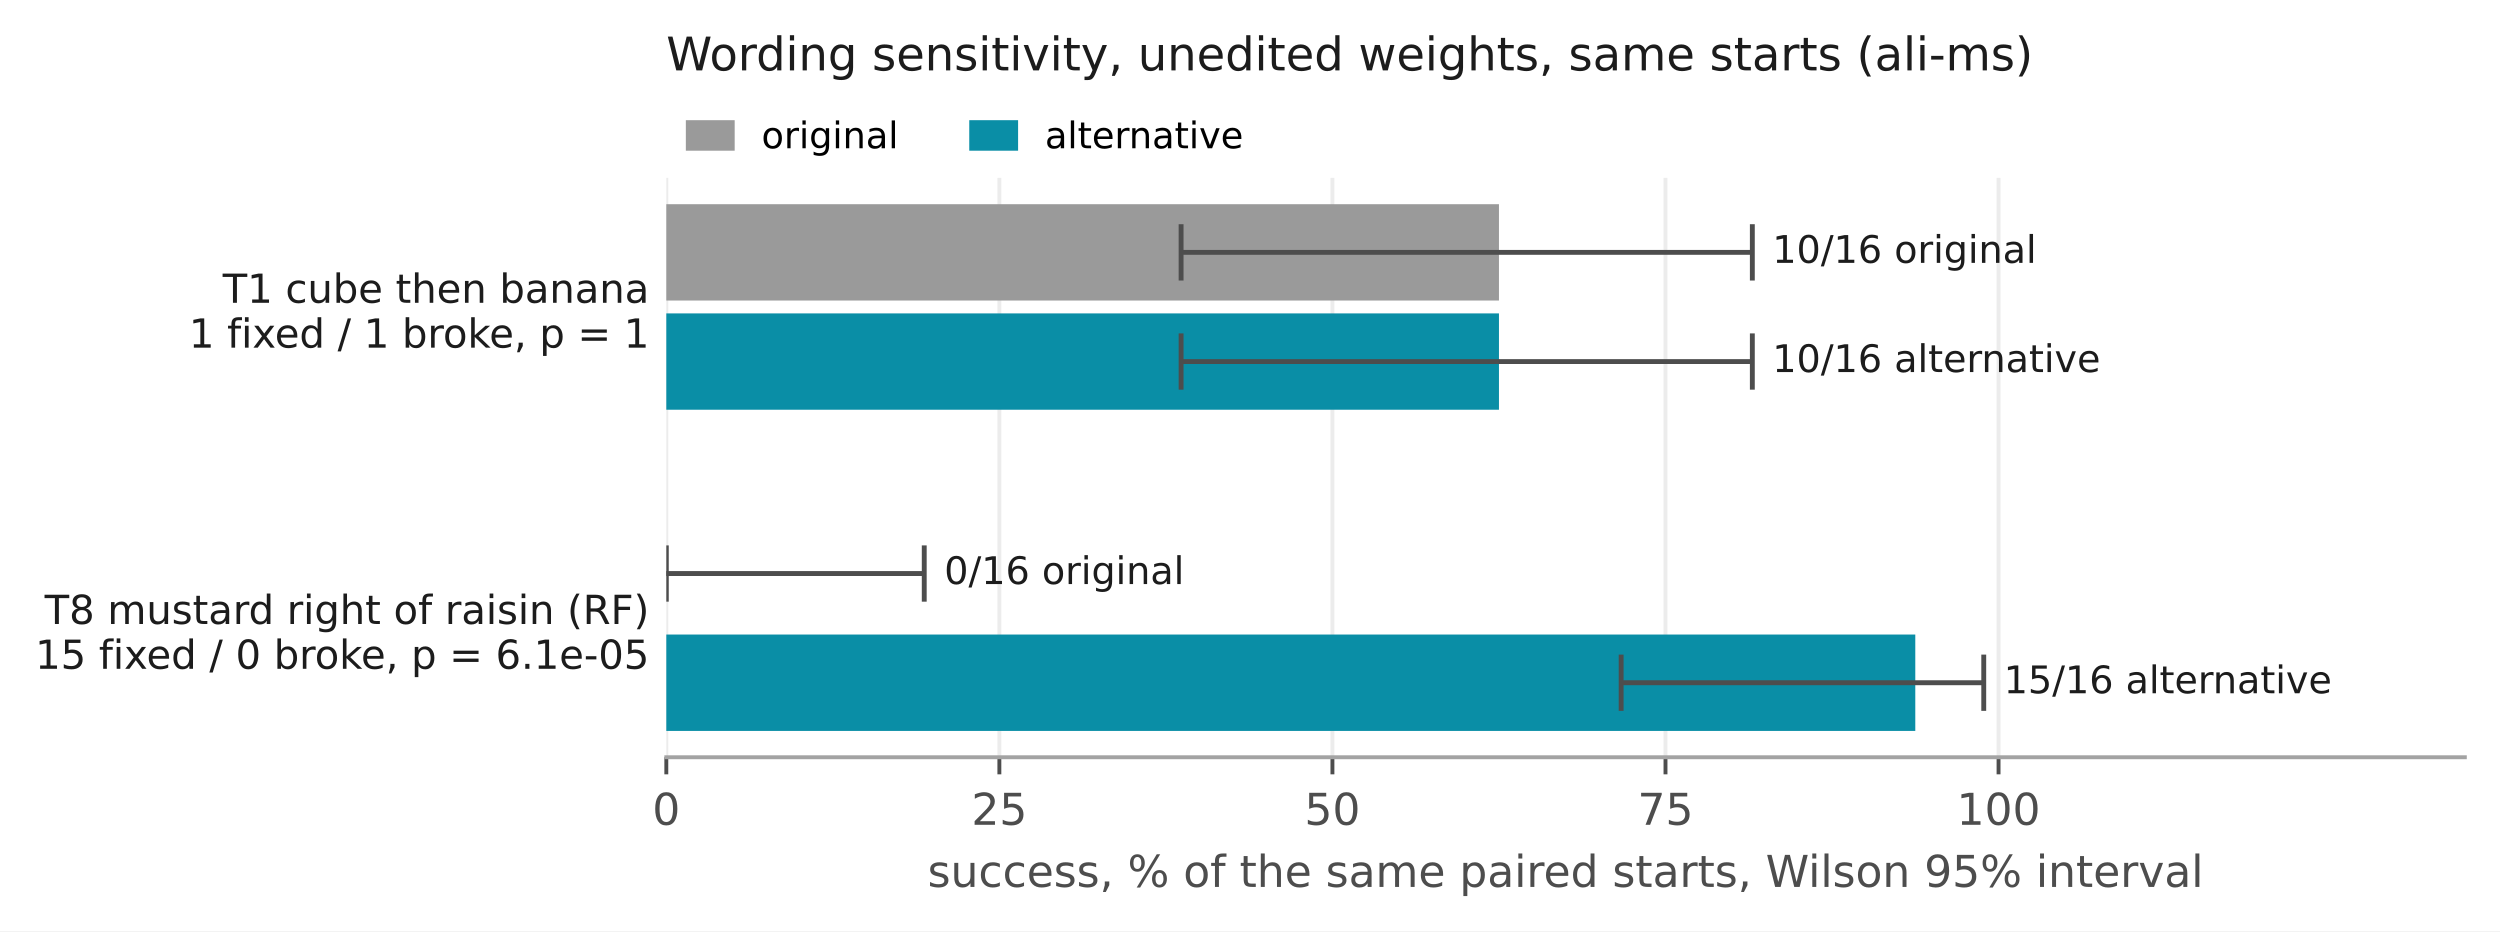
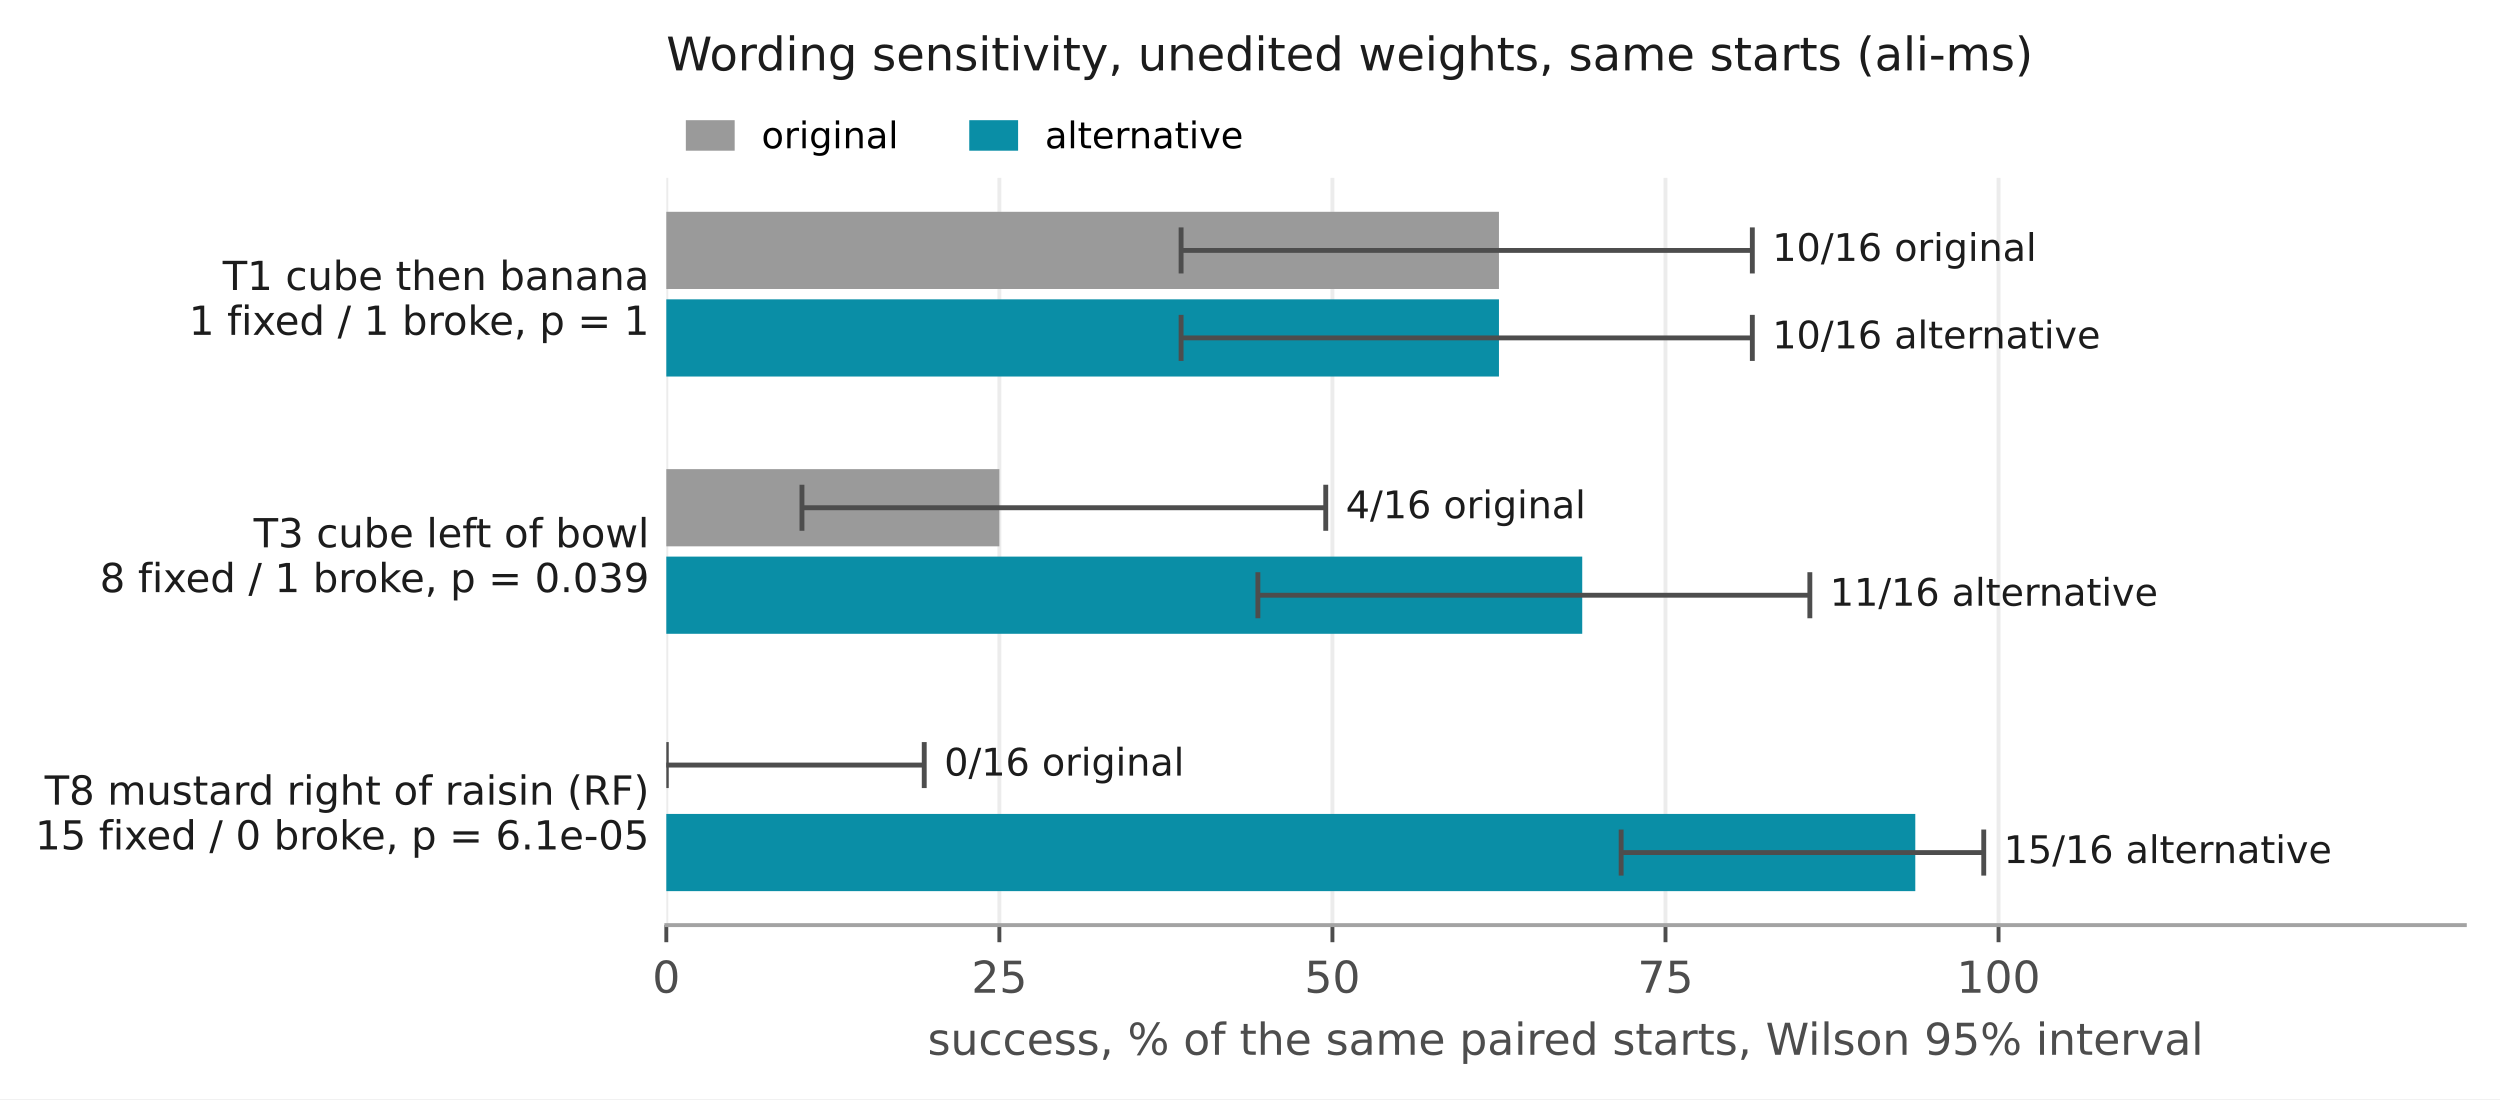
- <svg xmlns="http://www.w3.org/2000/svg" xmlns:xlink="http://www.w3.org/1999/xlink" width="511.918pt" height="190.681pt" viewBox="0 0 511.918 190.681" version="1.1">
+ <svg xmlns="http://www.w3.org/2000/svg" xmlns:xlink="http://www.w3.org/1999/xlink" width="511.918pt" height="225.054pt" viewBox="0 0 511.918 225.054" version="1.1">
  <defs>
    <style type="text/css">*{stroke-linejoin: round; stroke-linecap: butt}</style>
  </defs>
  <g id="figure_1">
    <g id="patch_1">
-       <path d="M 0 190.681  L 511.918 190.681  L 511.918 0  L 0 0  z " style="fill: #ffffff" />
+       <path d="M 0 225.054  L 511.918 225.054  L 511.918 0  L 0 0  z " style="fill: #ffffff" />
    </g>
    <g id="axes_1">
      <g id="patch_2">
-         <path d="M 136.438 155.06  L 504.718 155.06  L 504.718 36.419  L 136.438 36.419  z " style="fill: #ffffff" />
+         <path d="M 136.438 189.433  L 504.718 189.433  L 504.718 36.419  L 136.438 36.419  z " style="fill: #ffffff" />
      </g>
      <g id="matplotlib.axis_1">
        <g id="xtick_1">
          <g id="line2d_1">
-             <path d="M 136.438 155.06  L 136.438 36.419  " clip-path="url(#p41067400c2)" style="fill: none; stroke: #ececec; stroke-width: 0.8; stroke-linecap: square" />
+             <path d="M 136.438 189.433  L 136.438 36.419  " clip-path="url(#pef1fadc3c0)" style="fill: none; stroke: #ececec; stroke-width: 0.8; stroke-linecap: square" />
          </g>
          <g id="line2d_2">
            <defs>
-               <path id="ma93ab7f52b" d="M 0 0  L 0 3.5  " style="stroke: #4d4d4d; stroke-width: 0.8" />
+               <path id="mcf9c29762c" d="M 0 0  L 0 3.5  " style="stroke: #4d4d4d; stroke-width: 0.8" />
            </defs>
            <g>
-               <use xlink:href="#ma93ab7f52b" x="136.438" y="155.06" style="fill: #4d4d4d; stroke: #4d4d4d; stroke-width: 0.8" />
+               <use xlink:href="#mcf9c29762c" x="136.438" y="189.433" style="fill: #4d4d4d; stroke: #4d4d4d; stroke-width: 0.8" />
            </g>
          </g>
          <g id="text_1">
-             <text style="font-size: 9px; font-family: 'DejaVu Sans'; text-anchor: middle; fill: #4d4d4d" x="136.438" y="168.899" transform="rotate(-0 136.438 168.8987)">0</text>
+             <text style="font-size: 9px; font-family: 'DejaVu Sans'; text-anchor: middle; fill: #4d4d4d" x="136.438" y="203.272" transform="rotate(-0 136.438 203.2715)">0</text>
          </g>
        </g>
        <g id="xtick_2">
          <g id="line2d_3">
-             <path d="M 204.638 155.06  L 204.638 36.419  " clip-path="url(#p41067400c2)" style="fill: none; stroke: #ececec; stroke-width: 0.8; stroke-linecap: square" />
+             <path d="M 204.638 189.433  L 204.638 36.419  " clip-path="url(#pef1fadc3c0)" style="fill: none; stroke: #ececec; stroke-width: 0.8; stroke-linecap: square" />
          </g>
          <g id="line2d_4">
            <g>
-               <use xlink:href="#ma93ab7f52b" x="204.638" y="155.06" style="fill: #4d4d4d; stroke: #4d4d4d; stroke-width: 0.8" />
+               <use xlink:href="#mcf9c29762c" x="204.638" y="189.433" style="fill: #4d4d4d; stroke: #4d4d4d; stroke-width: 0.8" />
            </g>
          </g>
          <g id="text_2">
-             <text style="font-size: 9px; font-family: 'DejaVu Sans'; text-anchor: middle; fill: #4d4d4d" x="204.638" y="168.899" transform="rotate(-0 204.638 168.8987)">25</text>
+             <text style="font-size: 9px; font-family: 'DejaVu Sans'; text-anchor: middle; fill: #4d4d4d" x="204.638" y="203.272" transform="rotate(-0 204.638 203.2715)">25</text>
          </g>
        </g>
        <g id="xtick_3">
          <g id="line2d_5">
-             <path d="M 272.838 155.06  L 272.838 36.419  " clip-path="url(#p41067400c2)" style="fill: none; stroke: #ececec; stroke-width: 0.8; stroke-linecap: square" />
+             <path d="M 272.838 189.433  L 272.838 36.419  " clip-path="url(#pef1fadc3c0)" style="fill: none; stroke: #ececec; stroke-width: 0.8; stroke-linecap: square" />
          </g>
          <g id="line2d_6">
            <g>
-               <use xlink:href="#ma93ab7f52b" x="272.838" y="155.06" style="fill: #4d4d4d; stroke: #4d4d4d; stroke-width: 0.8" />
+               <use xlink:href="#mcf9c29762c" x="272.838" y="189.433" style="fill: #4d4d4d; stroke: #4d4d4d; stroke-width: 0.8" />
            </g>
          </g>
          <g id="text_3">
-             <text style="font-size: 9px; font-family: 'DejaVu Sans'; text-anchor: middle; fill: #4d4d4d" x="272.838" y="168.899" transform="rotate(-0 272.838 168.8987)">50</text>
+             <text style="font-size: 9px; font-family: 'DejaVu Sans'; text-anchor: middle; fill: #4d4d4d" x="272.838" y="203.272" transform="rotate(-0 272.838 203.2715)">50</text>
          </g>
        </g>
        <g id="xtick_4">
          <g id="line2d_7">
-             <path d="M 341.038 155.06  L 341.038 36.419  " clip-path="url(#p41067400c2)" style="fill: none; stroke: #ececec; stroke-width: 0.8; stroke-linecap: square" />
+             <path d="M 341.038 189.433  L 341.038 36.419  " clip-path="url(#pef1fadc3c0)" style="fill: none; stroke: #ececec; stroke-width: 0.8; stroke-linecap: square" />
          </g>
          <g id="line2d_8">
            <g>
-               <use xlink:href="#ma93ab7f52b" x="341.038" y="155.06" style="fill: #4d4d4d; stroke: #4d4d4d; stroke-width: 0.8" />
+               <use xlink:href="#mcf9c29762c" x="341.038" y="189.433" style="fill: #4d4d4d; stroke: #4d4d4d; stroke-width: 0.8" />
            </g>
          </g>
          <g id="text_4">
-             <text style="font-size: 9px; font-family: 'DejaVu Sans'; text-anchor: middle; fill: #4d4d4d" x="341.038" y="168.899" transform="rotate(-0 341.038 168.8987)">75</text>
+             <text style="font-size: 9px; font-family: 'DejaVu Sans'; text-anchor: middle; fill: #4d4d4d" x="341.038" y="203.272" transform="rotate(-0 341.038 203.2715)">75</text>
          </g>
        </g>
        <g id="xtick_5">
          <g id="line2d_9">
-             <path d="M 409.238 155.06  L 409.238 36.419  " clip-path="url(#p41067400c2)" style="fill: none; stroke: #ececec; stroke-width: 0.8; stroke-linecap: square" />
+             <path d="M 409.238 189.433  L 409.238 36.419  " clip-path="url(#pef1fadc3c0)" style="fill: none; stroke: #ececec; stroke-width: 0.8; stroke-linecap: square" />
          </g>
          <g id="line2d_10">
            <g>
-               <use xlink:href="#ma93ab7f52b" x="409.238" y="155.06" style="fill: #4d4d4d; stroke: #4d4d4d; stroke-width: 0.8" />
+               <use xlink:href="#mcf9c29762c" x="409.238" y="189.433" style="fill: #4d4d4d; stroke: #4d4d4d; stroke-width: 0.8" />
            </g>
          </g>
          <g id="text_5">
-             <text style="font-size: 9px; font-family: 'DejaVu Sans'; text-anchor: middle; fill: #4d4d4d" x="409.238" y="168.899" transform="rotate(-0 409.238 168.8987)">100</text>
+             <text style="font-size: 9px; font-family: 'DejaVu Sans'; text-anchor: middle; fill: #4d4d4d" x="409.238" y="203.272" transform="rotate(-0 409.238 203.2715)">100</text>
          </g>
        </g>
        <g id="text_6">
-           <text style="font-size: 9px; font-family: 'DejaVu Sans'; text-anchor: middle; fill: #4d4d4d" x="320.578" y="181.609" transform="rotate(-0 320.578 181.609)">success, % of the same paired starts, Wilson 95% interval</text>
+           <text style="font-size: 9px; font-family: 'DejaVu Sans'; text-anchor: middle; fill: #4d4d4d" x="320.578" y="215.982" transform="rotate(-0 320.578 215.9818)">success, % of the same paired starts, Wilson 95% interval</text>
        </g>
      </g>
      <g id="matplotlib.axis_2">
        <g id="ytick_1">
          <g id="line2d_11" />
          <g id="text_7">
-             <text style="font-size: 8.2px; font-family: 'DejaVu Sans'; fill: #1c1c1c" transform="translate(9.150062 127.7696)">T8 mustard right of raisin (RF)</text>
-             <text style="font-size: 8.2px; font-family: 'DejaVu Sans'; fill: #1c1c1c" transform="translate(7.2 136.9518)">15 fixed / 0 broke, p = 6.1e-05</text>
+             <text style="font-size: 8.2px; font-family: 'DejaVu Sans'; fill: #1c1c1c" transform="translate(9.150062 164.764)">T8 mustard right of raisin (RF)</text>
+             <text style="font-size: 8.2px; font-family: 'DejaVu Sans'; fill: #1c1c1c" transform="translate(7.2 173.9462)">15 fixed / 0 broke, p = 6.1e-05</text>
          </g>
        </g>
        <g id="ytick_2">
          <g id="line2d_12" />
          <g id="text_8">
-             <text style="font-size: 8.2px; font-family: 'DejaVu Sans'; fill: #1c1c1c" transform="translate(45.60931 62.00372)">T1 cube then banana</text>
-             <text style="font-size: 8.2px; font-family: 'DejaVu Sans'; fill: #1c1c1c" transform="translate(38.67903 71.18592)">1 fixed / 1 broke, p = 1</text>
+             <text style="font-size: 8.2px; font-family: 'DejaVu Sans'; fill: #1c1c1c" transform="translate(51.93869 112.073)">T3 cube left of bowl</text>
+             <text style="font-size: 8.2px; font-family: 'DejaVu Sans'; fill: #1c1c1c" transform="translate(20.42122 121.2553)">8 fixed / 1 broke, p = 0.039</text>
+           </g>
+         </g>
+         <g id="ytick_3">
+           <g id="line2d_13" />
+           <g id="text_9">
+             <text style="font-size: 8.2px; font-family: 'DejaVu Sans'; fill: #1c1c1c" transform="translate(45.60931 59.38213)">T1 cube then banana</text>
+             <text style="font-size: 8.2px; font-family: 'DejaVu Sans'; fill: #1c1c1c" transform="translate(38.67903 68.56434)">1 fixed / 1 broke, p = 1</text>
          </g>
        </g>
      </g>
      <g id="patch_3">
-         <path d="M 136.438 61.541  L 306.938 61.541  L 306.938 41.811  L 136.438 41.811  z " clip-path="url(#p41067400c2)" style="fill: #9a9a9a" />
+         <path d="M 136.438 59.181  L 306.938 59.181  L 306.938 43.374  L 136.438 43.374  z " clip-path="url(#pef1fadc3c0)" style="fill: #9a9a9a" />
      </g>
      <g id="patch_4">
-         <path d="M 136.438 83.901  L 306.938 83.901  L 306.938 64.172  L 136.438 64.172  z " clip-path="url(#p41067400c2)" style="fill: #0a8ea6" />
+         <path d="M 136.438 77.096  L 306.938 77.096  L 306.938 61.289  L 136.438 61.289  z " clip-path="url(#pef1fadc3c0)" style="fill: #0a8ea6" />
      </g>
      <g id="patch_5">
-         <path d="M 136.438 127.307  L 136.438 127.307  L 136.438 107.577  L 136.438 107.577  z " clip-path="url(#p41067400c2)" style="fill: #9a9a9a" />
+         <path d="M 136.438 111.872  L 204.638 111.872  L 204.638 96.065  L 136.438 96.065  z " clip-path="url(#pef1fadc3c0)" style="fill: #9a9a9a" />
      </g>
      <g id="patch_6">
-         <path d="M 136.438 149.667  L 392.188 149.667  L 392.188 129.938  L 136.438 129.938  z " clip-path="url(#p41067400c2)" style="fill: #0a8ea6" />
+         <path d="M 136.438 129.787  L 323.988 129.787  L 323.988 113.98  L 136.438 113.98  z " clip-path="url(#pef1fadc3c0)" style="fill: #0a8ea6" />
      </g>
      <g id="patch_7">
-         <path d="M 136.438 155.06  L 504.718 155.06  " style="fill: none; stroke: #a3a3a3; stroke-width: 0.8; stroke-linejoin: miter; stroke-linecap: square" />
-       </g>
-       <g id="line2d_13">
-         <path d="M 241.851 51.676  L 358.821 51.676  " clip-path="url(#p41067400c2)" style="fill: none; stroke: #4d4d4d" />
+         <path d="M 136.438 164.563  L 136.438 164.563  L 136.438 148.756  L 136.438 148.756  z " clip-path="url(#pef1fadc3c0)" style="fill: #9a9a9a" />
+       </g>
+       <g id="patch_8">
+         <path d="M 136.438 182.478  L 392.188 182.478  L 392.188 166.67  L 136.438 166.67  z " clip-path="url(#pef1fadc3c0)" style="fill: #0a8ea6" />
+       </g>
+       <g id="patch_9">
+         <path d="M 136.438 189.433  L 504.718 189.433  " style="fill: none; stroke: #a3a3a3; stroke-width: 0.8; stroke-linejoin: miter; stroke-linecap: square" />
      </g>
      <g id="line2d_14">
-         <path d="M 241.851 56.937  L 241.851 46.415  " clip-path="url(#p41067400c2)" style="fill: none; stroke: #4d4d4d; stroke-linecap: square" />
+         <path d="M 241.851 51.277  L 358.821 51.277  " clip-path="url(#pef1fadc3c0)" style="fill: none; stroke: #4d4d4d" />
      </g>
      <g id="line2d_15">
-         <path d="M 358.821 56.937  L 358.821 46.415  " clip-path="url(#p41067400c2)" style="fill: none; stroke: #4d4d4d; stroke-linecap: square" />
-       </g>
-       <g id="text_9">
-         <text style="font-size: 7.8px; font-family: 'DejaVu Sans'; text-anchor: start; fill: #1c1c1c" x="362.913" y="53.829" transform="rotate(-0 362.9132 53.82851)">10/16 original</text>
+         <path d="M 241.851 55.493  L 241.851 47.062  " clip-path="url(#pef1fadc3c0)" style="fill: none; stroke: #4d4d4d; stroke-linecap: square" />
      </g>
      <g id="line2d_16">
-         <path d="M 241.851 74.037  L 358.821 74.037  " clip-path="url(#p41067400c2)" style="fill: none; stroke: #4d4d4d" />
+         <path d="M 358.821 55.493  L 358.821 47.062  " clip-path="url(#pef1fadc3c0)" style="fill: none; stroke: #4d4d4d; stroke-linecap: square" />
+       </g>
+       <g id="text_10">
+         <text style="font-size: 7.8px; font-family: 'DejaVu Sans'; text-anchor: start; fill: #1c1c1c" x="362.913" y="53.43" transform="rotate(-0 362.9132 53.42966)">10/16 original</text>
      </g>
      <g id="line2d_17">
-         <path d="M 241.851 79.298  L 241.851 68.775  " clip-path="url(#p41067400c2)" style="fill: none; stroke: #4d4d4d; stroke-linecap: square" />
+         <path d="M 241.851 69.192  L 358.821 69.192  " clip-path="url(#pef1fadc3c0)" style="fill: none; stroke: #4d4d4d" />
      </g>
      <g id="line2d_18">
-         <path d="M 358.821 79.298  L 358.821 68.775  " clip-path="url(#p41067400c2)" style="fill: none; stroke: #4d4d4d; stroke-linecap: square" />
-       </g>
-       <g id="text_10">
-         <text style="font-size: 7.8px; font-family: 'DejaVu Sans'; text-anchor: start; fill: #1c1c1c" x="362.913" y="76.189" transform="rotate(-0 362.9132 76.1889)">10/16 alternative</text>
+         <path d="M 241.851 73.408  L 241.851 64.977  " clip-path="url(#pef1fadc3c0)" style="fill: none; stroke: #4d4d4d; stroke-linecap: square" />
      </g>
      <g id="line2d_19">
-         <path d="M 136.438 117.442  L 189.254 117.442  " clip-path="url(#p41067400c2)" style="fill: none; stroke: #4d4d4d" />
+         <path d="M 358.821 73.408  L 358.821 64.977  " clip-path="url(#pef1fadc3c0)" style="fill: none; stroke: #4d4d4d; stroke-linecap: square" />
+       </g>
+       <g id="text_11">
+         <text style="font-size: 7.8px; font-family: 'DejaVu Sans'; text-anchor: start; fill: #1c1c1c" x="362.913" y="71.345" transform="rotate(-0 362.9132 71.34457)">10/16 alternative</text>
      </g>
      <g id="line2d_20">
-         <path d="M 136.438 122.703  L 136.438 112.181  " clip-path="url(#p41067400c2)" style="fill: none; stroke: #4d4d4d; stroke-linecap: square" />
+         <path d="M 164.215 103.968  L 271.469 103.968  " clip-path="url(#pef1fadc3c0)" style="fill: none; stroke: #4d4d4d" />
      </g>
      <g id="line2d_21">
-         <path d="M 189.254 122.703  L 189.254 112.181  " clip-path="url(#p41067400c2)" style="fill: none; stroke: #4d4d4d; stroke-linecap: square" />
-       </g>
-       <g id="text_11">
-         <text style="font-size: 7.8px; font-family: 'DejaVu Sans'; text-anchor: start; fill: #1c1c1c" x="193.346" y="119.594" transform="rotate(-0 193.3462 119.5944)">0/16 original</text>
+         <path d="M 164.215 108.184  L 164.215 99.753  " clip-path="url(#pef1fadc3c0)" style="fill: none; stroke: #4d4d4d; stroke-linecap: square" />
      </g>
      <g id="line2d_22">
-         <path d="M 331.957 139.802  L 406.205 139.802  " clip-path="url(#p41067400c2)" style="fill: none; stroke: #4d4d4d" />
+         <path d="M 271.469 108.184  L 271.469 99.753  " clip-path="url(#pef1fadc3c0)" style="fill: none; stroke: #4d4d4d; stroke-linecap: square" />
+       </g>
+       <g id="text_12">
+         <text style="font-size: 7.8px; font-family: 'DejaVu Sans'; text-anchor: start; fill: #1c1c1c" x="275.561" y="106.121" transform="rotate(-0 275.5614 106.1206)">4/16 original</text>
      </g>
      <g id="line2d_23">
-         <path d="M 331.957 145.064  L 331.957 134.541  " clip-path="url(#p41067400c2)" style="fill: none; stroke: #4d4d4d; stroke-linecap: square" />
+         <path d="M 257.573 121.883  L 370.597 121.883  " clip-path="url(#pef1fadc3c0)" style="fill: none; stroke: #4d4d4d" />
      </g>
      <g id="line2d_24">
-         <path d="M 406.205 145.064  L 406.205 134.541  " clip-path="url(#p41067400c2)" style="fill: none; stroke: #4d4d4d; stroke-linecap: square" />
-       </g>
-       <g id="text_12">
-         <text style="font-size: 7.8px; font-family: 'DejaVu Sans'; text-anchor: start; fill: #1c1c1c" x="410.297" y="141.955" transform="rotate(-0 410.2967 141.9547)">15/16 alternative</text>
+         <path d="M 257.573 126.098  L 257.573 117.668  " clip-path="url(#pef1fadc3c0)" style="fill: none; stroke: #4d4d4d; stroke-linecap: square" />
+       </g>
+       <g id="line2d_25">
+         <path d="M 370.597 126.098  L 370.597 117.668  " clip-path="url(#pef1fadc3c0)" style="fill: none; stroke: #4d4d4d; stroke-linecap: square" />
      </g>
      <g id="text_13">
+         <text style="font-size: 7.8px; font-family: 'DejaVu Sans'; text-anchor: start; fill: #1c1c1c" x="374.689" y="124.035" transform="rotate(-0 374.6889 124.0355)">11/16 alternative</text>
+       </g>
+       <g id="line2d_26">
+         <path d="M 136.438 156.659  L 189.254 156.659  " clip-path="url(#pef1fadc3c0)" style="fill: none; stroke: #4d4d4d" />
+       </g>
+       <g id="line2d_27">
+         <path d="M 136.438 160.874  L 136.438 152.444  " clip-path="url(#pef1fadc3c0)" style="fill: none; stroke: #4d4d4d; stroke-linecap: square" />
+       </g>
+       <g id="line2d_28">
+         <path d="M 189.254 160.874  L 189.254 152.444  " clip-path="url(#pef1fadc3c0)" style="fill: none; stroke: #4d4d4d; stroke-linecap: square" />
+       </g>
+       <g id="text_14">
+         <text style="font-size: 7.8px; font-family: 'DejaVu Sans'; text-anchor: start; fill: #1c1c1c" x="193.346" y="158.811" transform="rotate(-0 193.3462 158.8115)">0/16 original</text>
+       </g>
+       <g id="line2d_29">
+         <path d="M 331.957 174.574  L 406.205 174.574  " clip-path="url(#pef1fadc3c0)" style="fill: none; stroke: #4d4d4d" />
+       </g>
+       <g id="line2d_30">
+         <path d="M 331.957 178.789  L 331.957 170.359  " clip-path="url(#pef1fadc3c0)" style="fill: none; stroke: #4d4d4d; stroke-linecap: square" />
+       </g>
+       <g id="line2d_31">
+         <path d="M 406.205 178.789  L 406.205 170.359  " clip-path="url(#pef1fadc3c0)" style="fill: none; stroke: #4d4d4d; stroke-linecap: square" />
+       </g>
+       <g id="text_15">
+         <text style="font-size: 7.8px; font-family: 'DejaVu Sans'; text-anchor: start; fill: #1c1c1c" x="410.297" y="176.726" transform="rotate(-0 410.2967 176.7264)">15/16 alternative</text>
+       </g>
+       <g id="text_16">
        <text style="font-size: 9.5px; font-family: 'DejaVu Sans'; text-anchor: start; fill: #1c1c1c" x="136.438" y="14.419" transform="rotate(-0 136.438 14.41852)">Wording sensitivity, unedited weights, same starts (ali-ms)</text>
      </g>
      <g id="legend_1">
-         <g id="patch_8">
+         <g id="patch_10">
          <path d="M 140.938 30.359  L 149.938 30.359  L 149.938 25.109  L 140.938 25.109  z " style="fill: #9a9a9a; stroke: #9a9a9a; stroke-linejoin: miter" />
        </g>
-         <g id="text_14">
+         <g id="text_17">
          <text style="font-size: 7.5px; font-family: 'DejaVu Sans'; text-anchor: start" x="155.938" y="30.359" transform="rotate(-0 155.938 30.35875)">original</text>
        </g>
-         <g id="patch_9">
+         <g id="patch_11">
          <path d="M 198.972 30.359  L 207.972 30.359  L 207.972 25.109  L 198.972 25.109  z " style="fill: #0a8ea6; stroke: #0a8ea6; stroke-linejoin: miter" />
        </g>
-         <g id="text_15">
+         <g id="text_18">
          <text style="font-size: 7.5px; font-family: 'DejaVu Sans'; text-anchor: start" x="213.972" y="30.359" transform="rotate(-0 213.9716 30.35875)">alternative</text>
        </g>
      </g>
    </g>
  </g>
  <defs>
-     <clipPath id="p41067400c2">
-       <rect x="136.438" y="36.419" width="368.28" height="118.642" />
+     <clipPath id="pef1fadc3c0">
+       <rect x="136.438" y="36.419" width="368.28" height="153.014" />
    </clipPath>
  </defs>
</svg>
